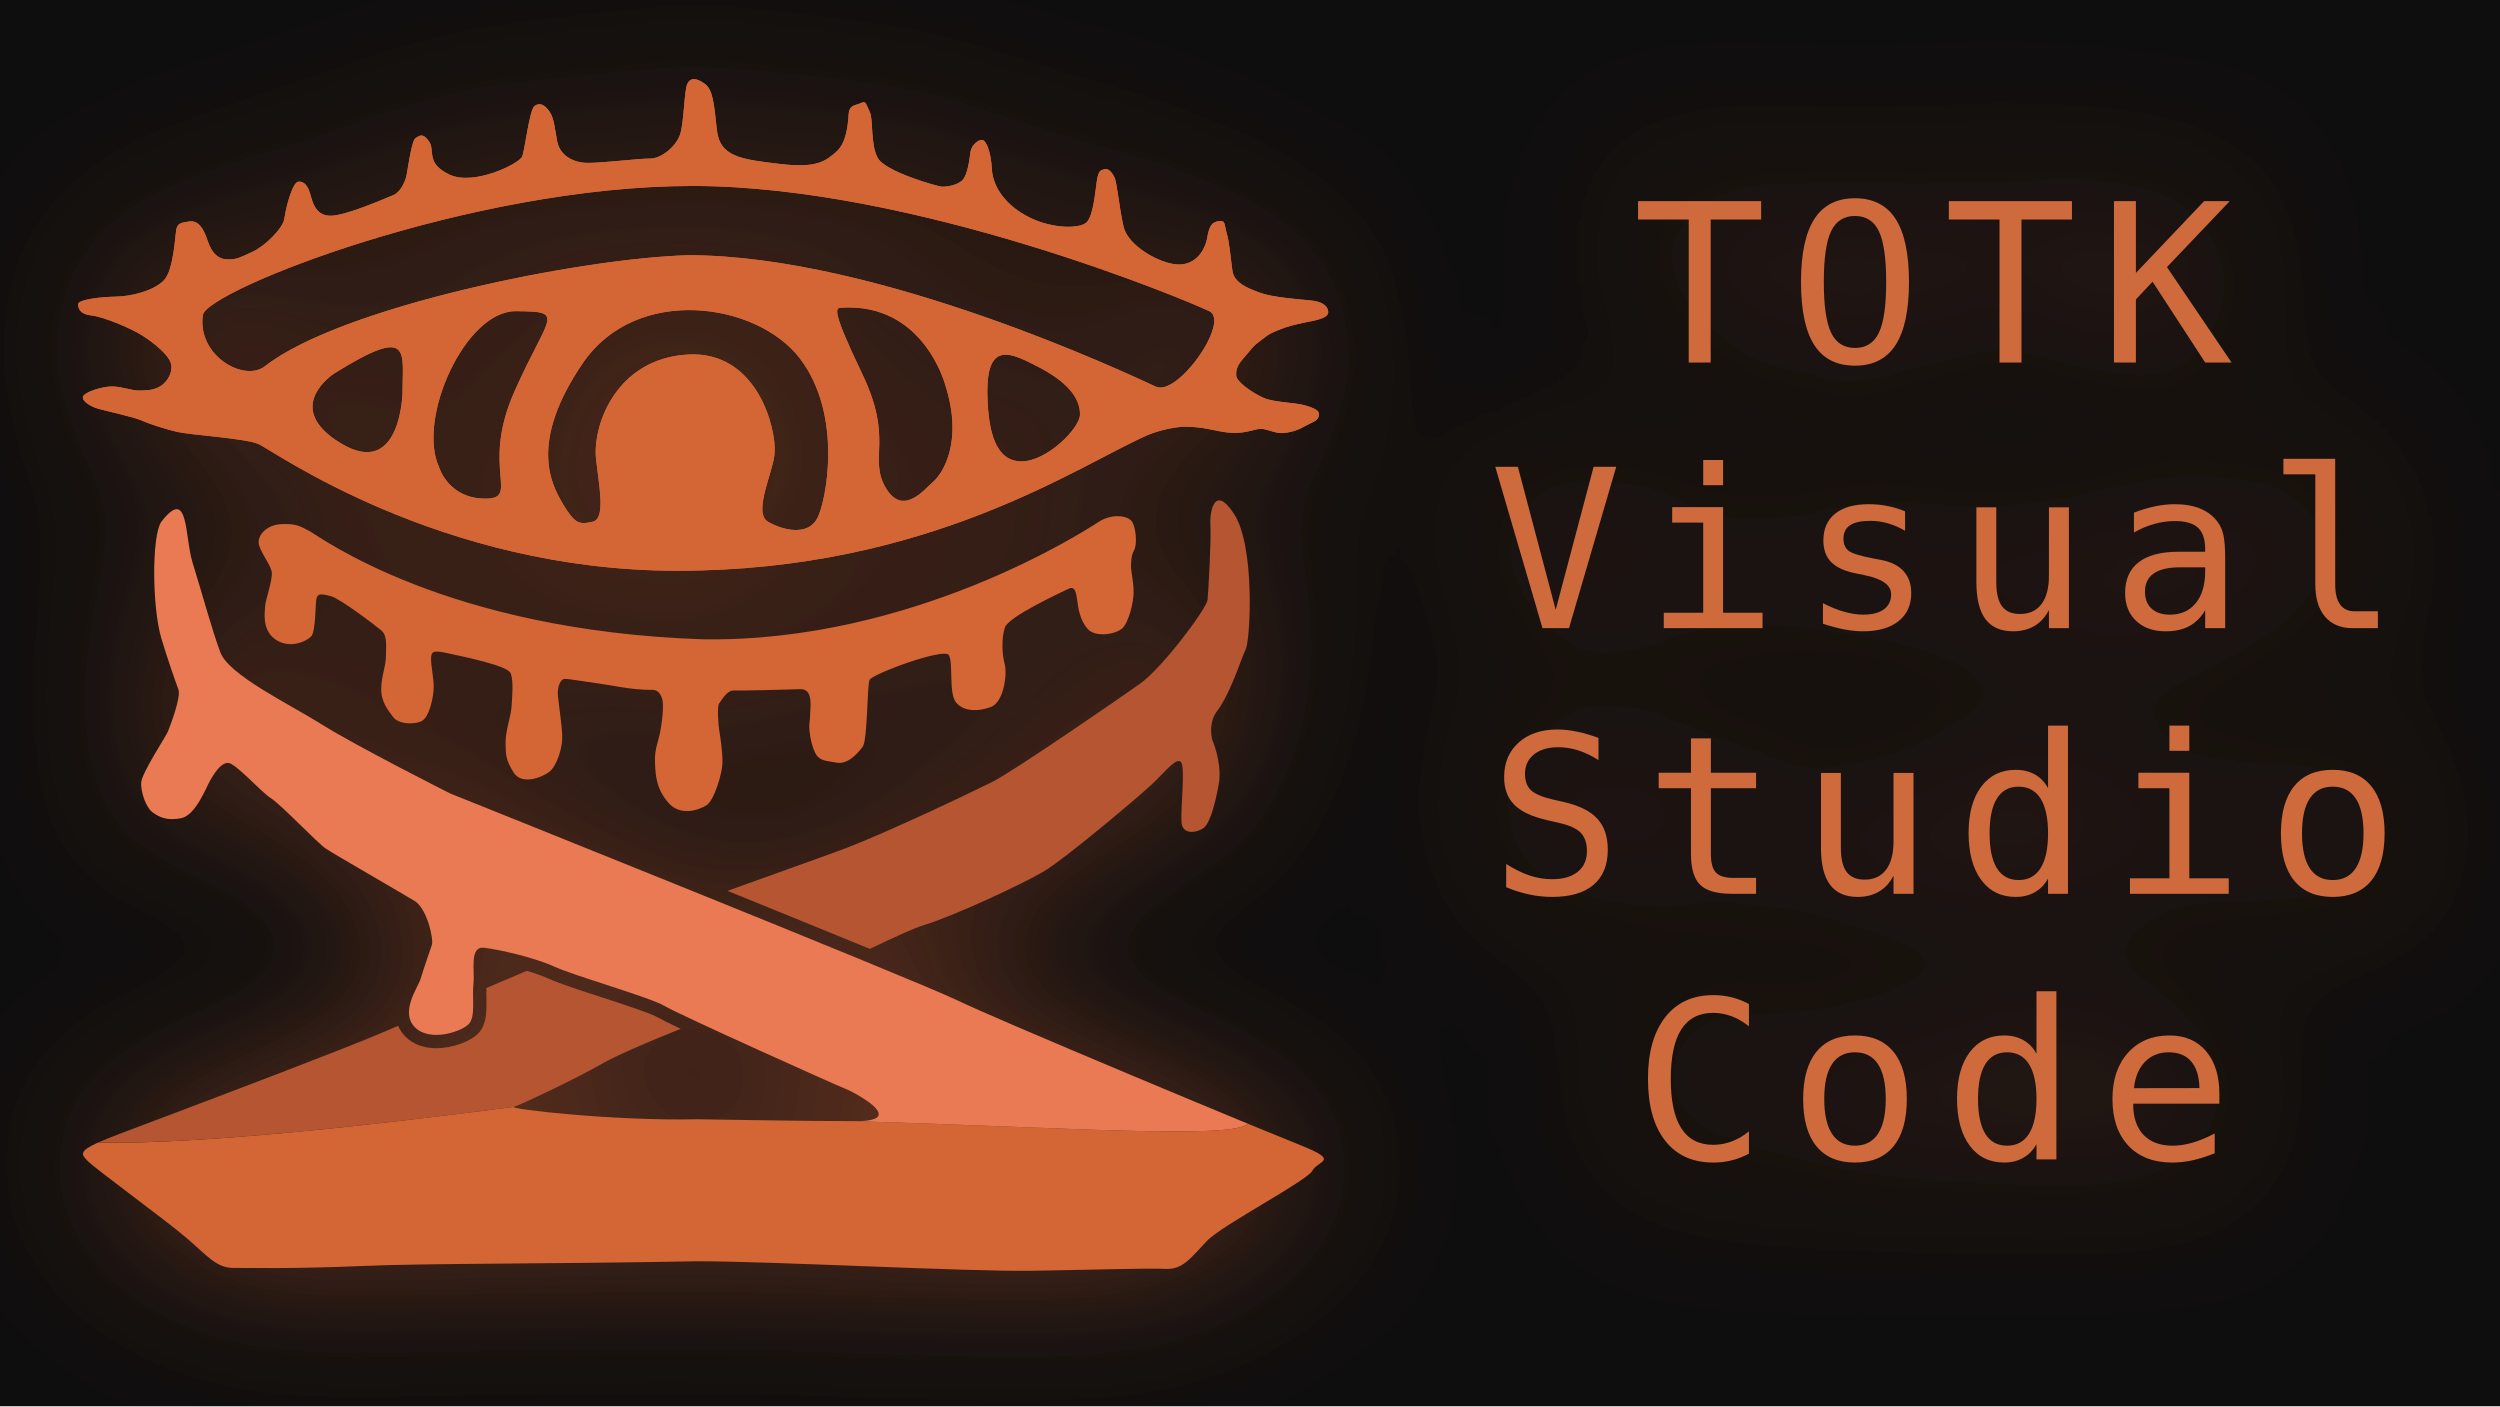
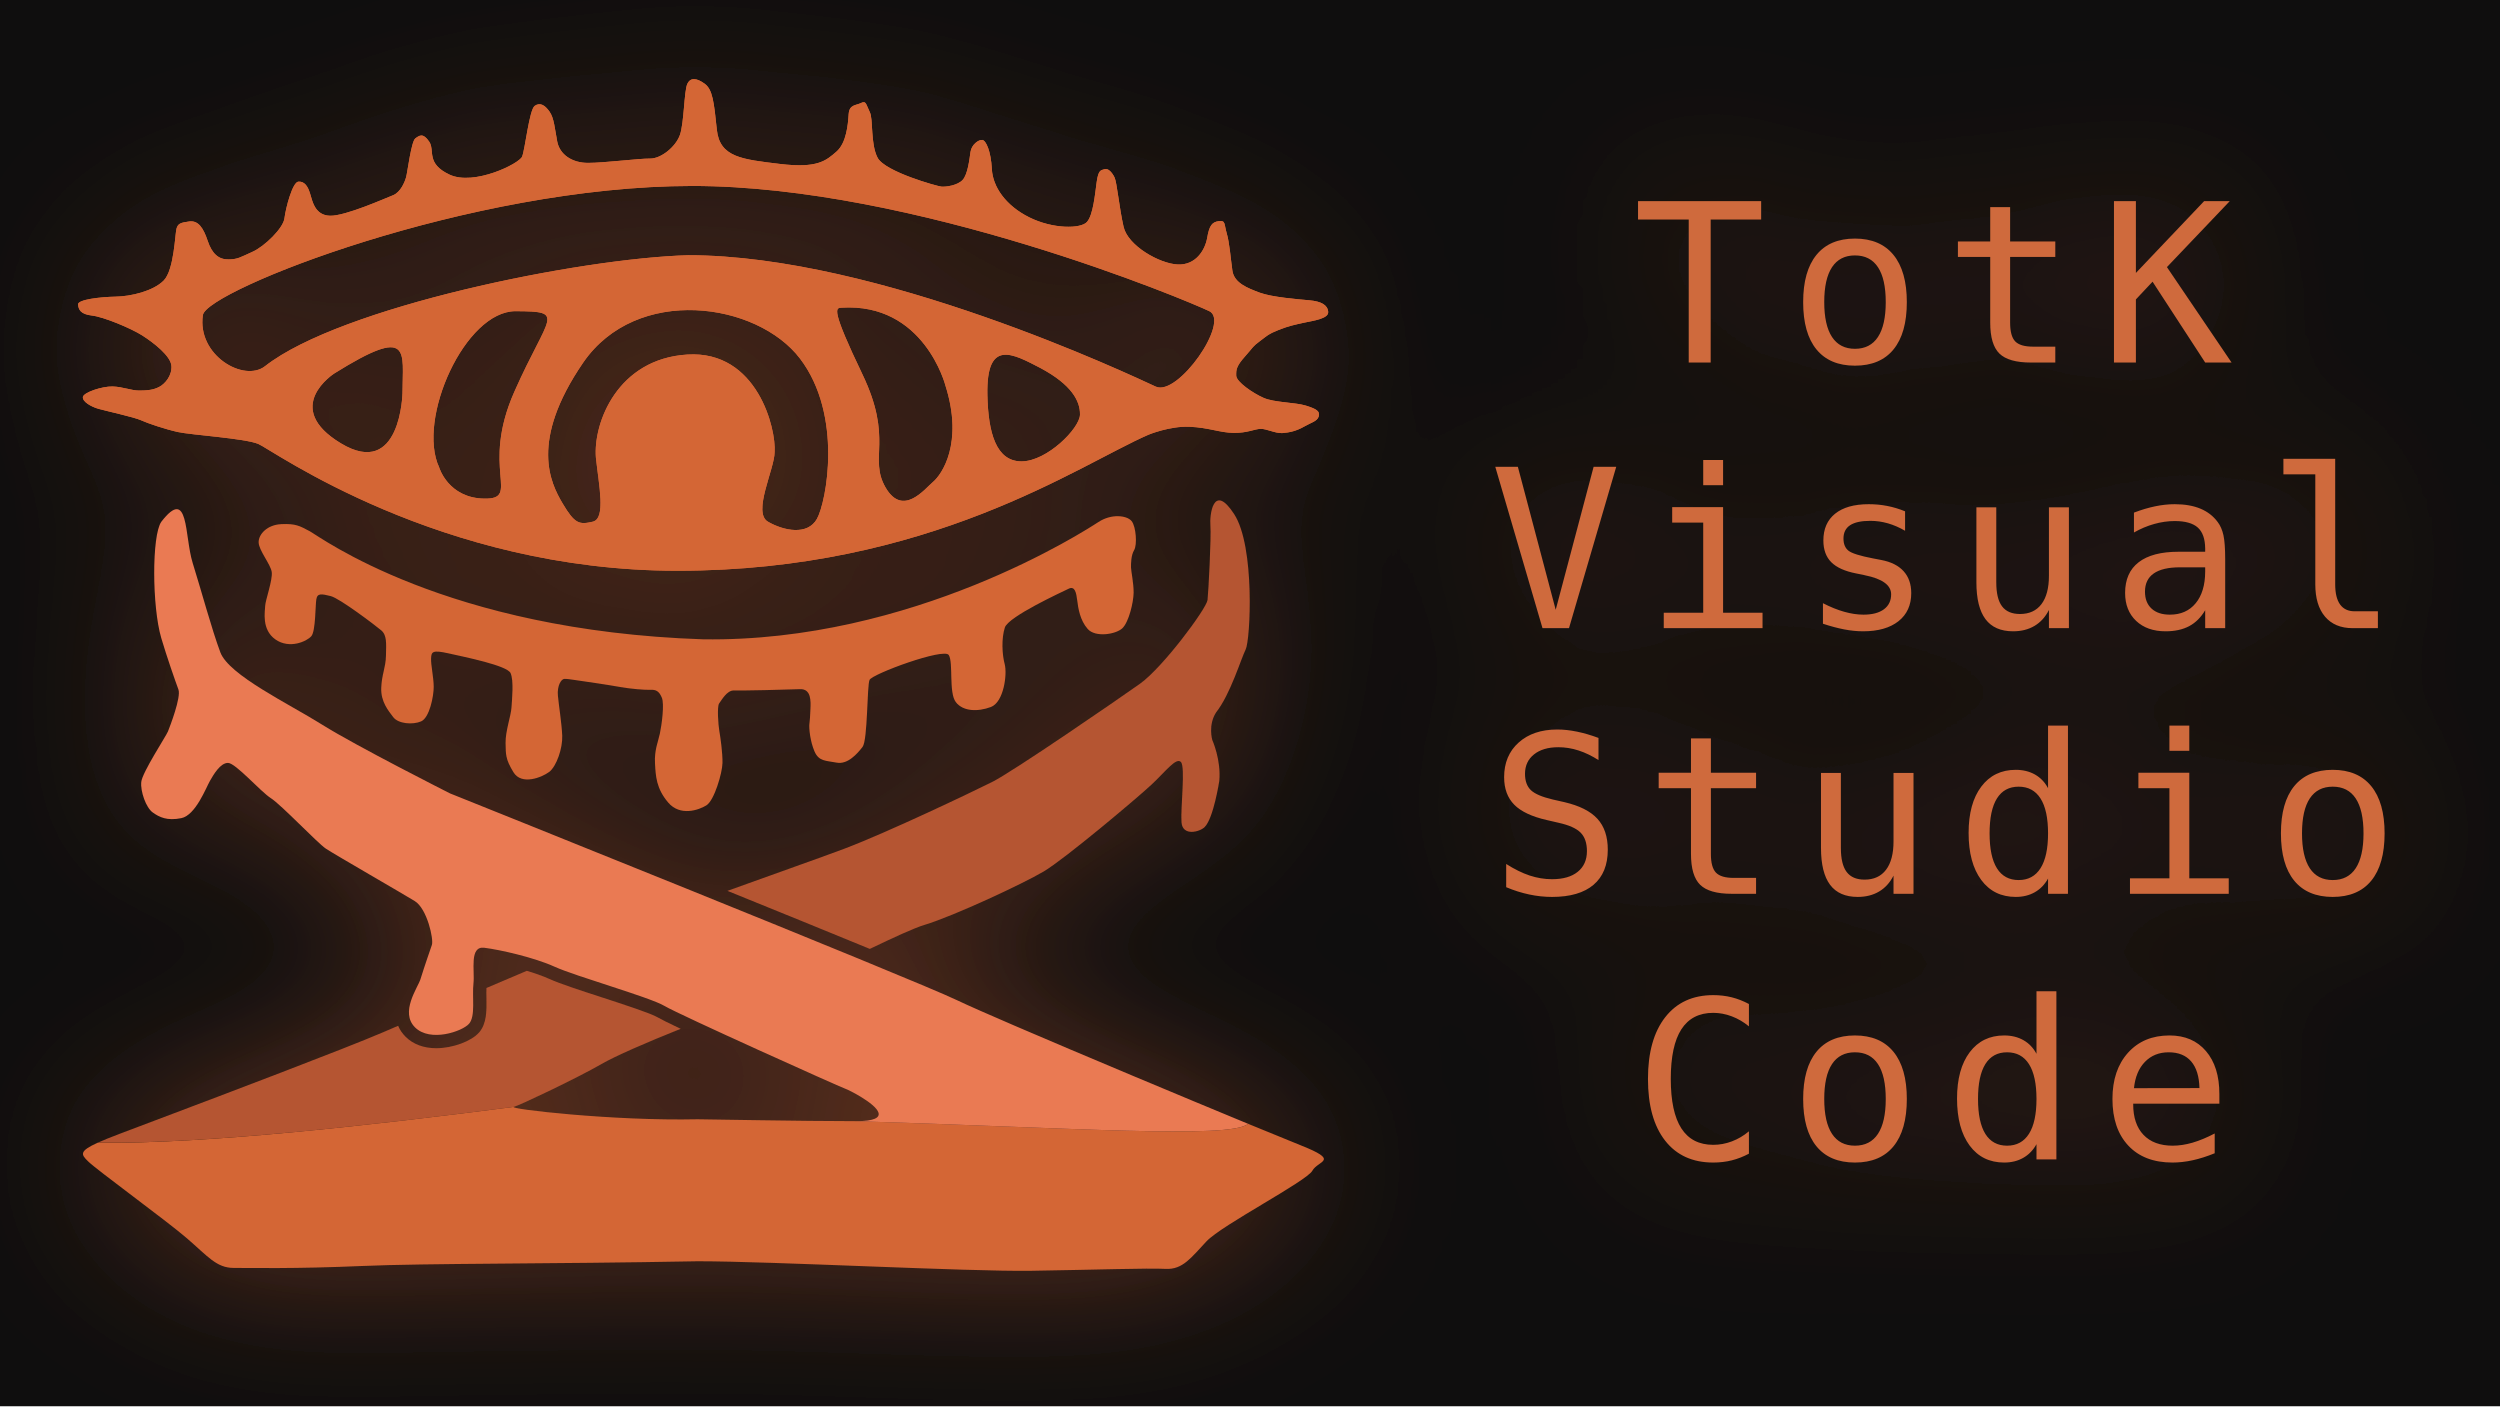
<svg xmlns="http://www.w3.org/2000/svg" id="Legal_Name" data-name="Legal Name" viewBox="0 0 1920 1080">
  <defs>
    <style>
      .cls-1 {
        fill: #d46635;
      }

      .cls-2 {
        fill: #b55530;
      }

      .cls-3 {
        filter: url(#outer-glow-1);
      }

      .cls-4 {
        clip-path: url(#clippath-1);
      }

      .cls-5 {
        fill: #ea7a53;
      }

      .cls-6 {
        fill: #0f0e0e;
      }

      .cls-7 {
        clip-path: url(#clippath);
      }

      .cls-8 {
        fill: none;
      }

      .cls-9 {
        fill: #cf6a3d;
        font-family: Consolas-Bold, Consolas;
        font-size: 170px;
        letter-spacing: .1em;
      }
    </style>
    <filter id="outer-glow-1" filterUnits="userSpaceOnUse">
      <feOffset dx="0" dy="0" />
      <feGaussianBlur result="blur" stdDeviation="60" />
      <feFlood flood-color="#d46635" flood-opacity=".4" />
      <feComposite in2="blur" operator="in" />
      <feComposite in="SourceGraphic" />
    </filter>
    <clipPath id="clippath">
      <rect class="cls-8" x="17" y="17" width="1046" height="1046" />
    </clipPath>
    <clipPath id="clippath-1">
      <rect class="cls-8" x="17" y="17" width="1046" height="1046" />
    </clipPath>
  </defs>
  <rect class="cls-6" x="0" width="1920" height="1080" />
  <g id="Logo_Text" data-name="Logo+Text" class="cls-3">
    <text id="Text" class="cls-9" transform="translate(1254.108 278.4299)">
-       <tspan x="0" y="0">TOTK</tspan>
+       <tspan x="0" y="0">TotK</tspan>
      <tspan x="-110.467" y="204">Visual</tspan>
      <tspan x="-110.467" y="408">Studio</tspan>
      <tspan x="0" y="612">Code</tspan>
    </text>
    <g id="Logo">
      <g class="cls-7">
        <g class="cls-4">
          <path class="cls-2" d="M668.013,728.76c-31.554-12.983-70.104-28.683-109.35-44.578,36.161-13.116,70.656-25.139,89.901-32.412,32.933-12.442,97.337-43.178,113.436-51.227,16.099-8.049,95.866-62.934,113.426-75.375,17.57-12.442,51.227-57.816,51.963-64.405,.735-6.578,2.921-49.031,2.196-57.081-.736-8.049,2.196-33.658,18.295-8.775,16.099,24.873,12.442,96.592,8.785,103.916-3.667,7.314-11.716,34.393-22.687,48.296-6.343,9.755-2.932,21.226-2.932,21.226,0,0,6.875,15.21,5.363,31.462,0,0-4.372,28.55-11.216,35.374-3.79,3.779-17.008,7.293-17.804-3.657-.817-11.144,3.167-42.688-.49-46.355-3.657-3.657-11.706,7.324-22.687,17.57s-66.591,57.081-82.699,66.591c-16.099,9.52-69.512,34.393-91.474,40.982-8.121,2.441-23.76,9.694-42.024,18.448" />
          <path class="cls-1" d="M1007.881,899.123c-4.382,8.049-69.512,41.707-81.228,54.149-11.706,12.442-18.295,21.952-31.462,21.226-13.177-.735-54.884,.725-103.19,1.461-48.296,.735-199.046-7.314-256.127-7.314-116.357,2.196-207.841,1.461-258.333,3.657s-84.885,1.461-98.062,1.461-19.756-8.785-35.854-22.687c-16.109-13.902-69.522-52.688-76.111-59.277-5.097-5.087-7.12-7.549,7.447-14.168,83.476,1.011,210.814-13.422,319.674-27.539-5.128,1.461,76.111,10.971,141.241,9.51,5.853,0,79.757,1.461,121.475,1.461,162.508,4.883,288.212,13.913,301.144,2.002,18.754,7.743,33.127,13.616,39.879,16.293,31.472,12.442,13.902,11.716,9.51,19.766" />
          <path class="cls-1" d="M539.999,490.993c160.91,2.42,293.258-83.336,303.531-90.047,10.274-6.712,21.957-5.034,25.482-.84,3.525,4.195,4.432,18.364,2.014,22.373-2.417,4.008-2.417,10.254-2.417,13.143s2.114,12.305,2.014,19.669c-.101,7.364-3.726,22.559-8.662,27.22-4.935,4.66-20.647,7.271-26.589,.559-5.943-6.711-7.353-16.033-8.057-21.906-.706-5.873-1.813-11.372-6.547-9.042-4.735,2.331-46.331,21.347-49.051,29.829-2.719,8.482-2.114,20.694-.1,28.151,2.014,7.458-.605,29.178-10.677,32.906-10.072,3.728-21.352,3.449-26.892-3.822-5.539-7.271-1.779-30.42-5.406-36.137-3.625-5.717-58.819,14.542-60.834,19.141-2.013,4.599-1.342,46.235-5.371,51.456-4.029,5.22-11.415,13.672-19.875,12.056-8.461-1.616-13.698-.87-17.056-8.7-3.357-7.831-4.297-17.897-3.894-21.005,.402-3.107,.537-5.344,.806-11.434,.269-6.09,.671-15.66-8.057-15.288-8.73,.373-45.122,1.243-50.629,.994-5.506-.248-9.668,7.706-11.414,9.943-1.746,2.237-.672,16.779,.134,21.254,.806,4.474,2.552,16.685,2.418,24.438-.135,7.752-6.312,28.881-12.355,32.61-6.043,3.728-20.278,8.576-29.411-2.237-9.131-10.813-9.535-20.134-10.072-30.202-.537-10.068,2.418-16.406,3.76-22.744,1.343-6.339,3.626-22.496,1.478-27.592-2.149-5.096-4.667-6.152-8.696-5.966-4.029,.187-15.108-.652-23.77-2.237-8.661-1.584-29.208-4.567-33.841-5.22-4.633-.653-6.043-.933-8.461-.933-2.417,0-5.741,5.127-5.036,12.865,.705,7.737,2.921,21.16,3.324,30.761,.402,9.602-4.431,23.677-10.072,27.872-5.641,4.194-21.151,10.44-27.395,.186-6.245-10.254-5.842-13.702-6.043-22.464-.202-8.762,4.129-20.881,4.532-27.127,.402-6.245,1.913-20.787-.706-26.567-2.618-5.78-35.049-12.305-47.539-15.101-12.489-2.797-13.295-1.305-13.496,3.914-.202,5.221,2.014,14.542,2.014,21.813s-3.224,23.677-9.669,26.474c-6.446,2.797-17.525,1.864-21.352-3.17-3.828-5.033-9.669-11.931-9.266-22.558,.402-10.626,3.424-15.288,3.625-24.796s.766-15.66-3.646-19.389c-4.412-3.728-31.908-24.61-38.757-26.287-6.848-1.678-10.273-2.517-11.079,2.423-.805,4.941-.504,24.424-3.826,28.338-3.324,3.915-16.72,10.161-27.597,2.517-10.878-7.644-7.956-21.719-7.856-25.821,.101-4.101,5.842-19.948,5.036-25.914-.806-5.965-10.072-16.779-10.072-22.931s6.547-13.423,17.526-13.889c10.978-.466,13.899,1.305,21.654,5.407,7.755,4.101,104.076,76.468,302.191,83.056" />
          <path class="cls-1" d="M967.817,261.809c6.313-4.699,6.047-5.097,13.964-8.325,7.927-3.218,13.034-4.157,19.613-5.639,6.578-1.471,19.071-2.952,18.663-8.325-.398-5.373-5.506-8.06-14.229-8.866-8.734-.797-29.143-2.411-38.408-5.904-9.275-3.493-19.613-7.385-20.951-16.926-1.348-9.53-2.155-21.083-4.3-28.469-2.145-7.385-.807-10.205-6.047-9.53-5.23,.674-7.385,3.361-8.989,12.758-1.614,9.398-8.734,21.216-22.697,20.542-13.964-.664-38.142-14.362-41.503-28.867-3.35-14.505-5.097-34.107-6.977-38.009-1.88-3.892-4.975-7.253-7.661-6.313-2.676,.94-4.699,.143-6.037,9.806-1.348,9.673-2.687,25.118-7.385,30.624s-26.293,5.598-44.424-3.463c-18.121-9.061-27.999-23.382-28.704-37.121-.705-13.739-4.525-22.003-7.344-22.299-2.819-.306-8.264,3.524-9.071,9.265-.807,5.741-2.114,17.222-6.037,21.451-3.933,4.229-12.799,5.434-16.221,5.138-3.422-.306-43.413-11.481-49.052-22.156-5.639-10.685-3.218-29.511-6.037-35.159-2.819-5.639-2.727-8.958-6.65-6.946-3.933,2.012-9.061,1.011-9.571,8.662-.501,7.651-1.614,22.054-9.469,28.806s-14.301,12.891-43.301,9.367c-29.01-3.524-46.232-5.036-48.449-26.283-2.217-21.257-3.238-30.91-9.387-35.343-6.139-4.423-10.92-5.046-13.341,.286-2.411,5.342-2.452,29.715-5.577,38.878-3.116,9.163-14.505,18.438-22.963,18.336-8.458-.102-35.18,3.32-47.673,3.32s-21.758-6.578-23.637-16.385c-1.88-9.806-2.411-17.988-5.904-22.963-3.493-4.964-7.253-7.385-11.42-4.433-4.157,2.962-7.385,33.443-9.663,38.949-2.288,5.506-36.968,22.554-55.599,13.902-18.632-8.662-11.083-18.642-15.813-25.486-4.729-6.854-7.457-4.638-10.572-2.421-3.126,2.217-6.047,25.884-7.058,29.613-1.001,3.728-4.229,11.788-10.164,14.107-5.945,2.309-36.365,15.905-48.143,15.71-11.788-.204-13.698-11.185-15.516-17.13-1.808-5.935-4.433-9.357-8.958-9.061-4.535,.306-9.776,20.45-10.685,28.101-.899,7.651-15.302,21.686-24.71,25.854-9.398,4.157-10.879,5.639-18.264,5.771-7.385,.133-12.615-4.157-15.976-14.229-3.361-10.072-7.253-15.853-14.239-14.914-6.977,.94-8.458,1.747-9.663,5.24s-1.747,31.962-9.939,40.155-25.251,12.156-36.927,12.35c-11.686,.204-29.214,2.217-28.806,6.047,.398,3.831,1.808,7.457,10.674,8.458,8.867,1.011,29.807,9.673,38.673,15.312,8.866,5.639,21.86,15.813,22.36,23.361,.501,7.559-4.934,13.8-9.367,16.119-4.433,2.319-8.969,2.819-15.312,2.819s-12.585-2.921-20.542-3.126c-7.957-.194-22.258,4.535-22.769,8.06-.501,3.524,6.251,7.457,11.89,9.071,5.639,1.604,27.601,6.446,32.636,8.754,5.036,2.319,18.162,6.783,28.367,9.071,10.205,2.278,51.299,4.832,61.769,9.132,10.48,4.3,138.789,97.429,321.9,97.429,193.98,0,308.805-81.586,361.983-104.549,0,0,16.313-6.711,31.36-6.047,15.036,.674,23.229,4.566,33.842,4.709,10.603,.133,15.976-2.962,20.675-3.095,4.699-.133,11.42,3.626,16.926,3.228,5.506-.409,10.879-1.706,16.385-4.883,5.506-3.177,10.337-4.117,11.41-8.008,1.073-3.902-1.747-5.639-9.939-8.192-8.192-2.554-24.036-2.288-32.361-5.914-8.325-3.626-20.951-12.35-21.083-17.049-.133-4.699,.133-7.385,6.844-14.914,6.721-7.518,5.24-7.109,11.553-11.819m-658.704,40.022s-1.338,66.345-47.264,38.673c-45.926-27.662-5.107-53.71-5.107-53.71,59.9-37.335,52.372-16.926,52.372,15.036m85.948-1.073c-26.313,59.358,5.107,82.454-22.83,82.189-27.927-.266-34.914-23.903-34.914-23.903-17.457-37.07,19.878-120.331,58.817-120.055,38.949,.266,25.251,2.411-1.073,61.769m232.326,97.766c-7.253,12.891-25.517,9.132-37.601,2.145-12.084-6.977,5.107-40.553,5.107-53.413,1.338-17.692-13.167-78.195-66.877-74.967-53.72,3.218-72.525,52.412-70.37,79.226,2.257,21.094,7.855,46.804-2.421,49.154-10.276,2.349-13.698,1.88-23.096-13.964-9.398-15.843-25.517-47.805,15.578-107.971,41.094-60.165,133.753-46.733,166.788-3.228,33.035,43.515,20.144,110.126,12.891,123.017m89.237-28.469c-6.446,5.434-23.167,27.192-36.457,4.433-13.3-22.769,6.241-36.865-17.927-87.225-24.179-50.359-20.44-50.696-16.119-50.962,63.659-4.035,79.972,59.818,79.972,59.818,14.096,44.527-3.024,68.491-9.469,73.935m67.888-15.71c-19.541,0-25.547-22.013-26.191-50.768-.981-43.883,19.49-31.911,41.094-20.746,23.566,12.687,30.216,25.18,30.011,35.65-.194,10.48-25.374,35.864-44.915,35.864m103.129-57.418c-19.459-8.938-213.255-100.912-359.123-100.912-83.956,2.431-266.893,39.726-324.955,85.202-16.15,12.656-52.351-8.305-47.744-39.276,2.799-18.765,204.869-99.115,375.886-99.115s380.717,88.236,397.031,96.152c16.323,7.927-24.168,65.722-41.094,57.949" />
          <path class="cls-1" d="M967.817,261.809c6.313-4.699,6.047-5.097,13.964-8.325,7.927-3.218,13.034-4.157,19.613-5.639,6.578-1.471,19.071-2.952,18.663-8.325-.398-5.373-5.506-8.06-14.229-8.866-8.734-.797-29.143-2.411-38.408-5.904-9.275-3.493-19.613-7.385-20.951-16.926-1.348-9.53-2.155-21.083-4.3-28.469-2.145-7.385-.807-10.205-6.047-9.53-5.23,.674-7.385,3.361-8.989,12.758-1.614,9.398-8.734,21.216-22.697,20.542-13.964-.664-38.142-14.362-41.503-28.867-3.35-14.505-5.097-34.107-6.977-38.009-1.88-3.892-4.975-7.253-7.661-6.313-2.676,.94-4.699,.143-6.037,9.806-1.348,9.673-2.687,25.118-7.385,30.624s-26.293,5.598-44.424-3.463c-18.121-9.061-27.999-23.382-28.704-37.121-.705-13.739-4.525-22.003-7.344-22.299-2.819-.306-8.264,3.524-9.071,9.265-.807,5.741-2.114,17.222-6.037,21.451-3.933,4.229-12.799,5.434-16.221,5.138-3.422-.306-43.413-11.481-49.052-22.156-5.639-10.685-3.218-29.511-6.037-35.159-2.819-5.639-2.727-8.958-6.65-6.946-3.933,2.012-9.061,1.011-9.571,8.662-.501,7.651-1.614,22.054-9.469,28.806s-14.301,12.891-43.301,9.367c-29.01-3.524-46.232-5.036-48.449-26.283-2.217-21.257-3.238-30.91-9.387-35.343-6.139-4.423-10.92-5.046-13.341,.286-2.411,5.342-2.452,29.715-5.577,38.878-3.116,9.163-14.505,18.438-22.963,18.336-8.458-.102-35.18,3.32-47.673,3.32s-21.758-6.578-23.637-16.385c-1.88-9.806-2.411-17.988-5.904-22.963-3.493-4.964-7.253-7.385-11.42-4.433-4.157,2.962-7.385,33.443-9.663,38.949-2.288,5.506-36.968,22.554-55.599,13.902-18.632-8.662-11.083-18.642-15.813-25.486-4.729-6.854-7.457-4.638-10.572-2.421-3.126,2.217-6.047,25.884-7.058,29.613-1.001,3.728-4.229,11.788-10.164,14.107-5.945,2.309-36.365,15.905-48.143,15.71-11.788-.204-13.698-11.185-15.516-17.13-1.808-5.935-4.433-9.357-8.958-9.061-4.535,.306-9.776,20.45-10.685,28.101-.899,7.651-15.302,21.686-24.71,25.854-9.398,4.157-10.879,5.639-18.264,5.771-7.385,.133-12.615-4.157-15.976-14.229-3.361-10.072-7.253-15.853-14.239-14.914-6.977,.94-8.458,1.747-9.663,5.24s-1.747,31.962-9.939,40.155-25.251,12.156-36.927,12.35c-11.686,.204-29.214,2.217-28.806,6.047,.398,3.831,1.808,7.457,10.674,8.458,8.867,1.011,29.807,9.673,38.673,15.312,8.866,5.639,21.86,15.813,22.36,23.361,.501,7.559-4.934,13.8-9.367,16.119-4.433,2.319-8.969,2.819-15.312,2.819s-12.585-2.921-20.542-3.126c-7.957-.194-22.258,4.535-22.769,8.06-.501,3.524,6.251,7.457,11.89,9.071,5.639,1.604,27.601,6.446,32.636,8.754,5.036,2.319,18.162,6.783,28.367,9.071,10.205,2.278,51.299,4.832,61.769,9.132,10.48,4.3,138.789,97.429,321.9,97.429,193.98,0,308.805-81.586,361.983-104.549,0,0,16.313-6.711,31.36-6.047,15.036,.674,23.229,4.566,33.842,4.709,10.603,.133,15.976-2.962,20.675-3.095,4.699-.133,11.42,3.626,16.926,3.228,5.506-.409,10.879-1.706,16.385-4.883,5.506-3.177,10.337-4.117,11.41-8.008,1.073-3.902-1.747-5.639-9.939-8.192-8.192-2.554-24.036-2.288-32.361-5.914-8.325-3.626-20.951-12.35-21.083-17.049-.133-4.699,.133-7.385,6.844-14.914,6.721-7.518,5.24-7.109,11.553-11.819m-658.704,40.022s-1.338,66.345-47.264,38.673c-45.926-27.662-5.107-53.71-5.107-53.71,59.9-37.335,52.372-16.926,52.372,15.036m85.948-1.073c-26.313,59.358,5.107,82.454-22.83,82.189-27.927-.266-34.914-23.903-34.914-23.903-17.457-37.07,19.878-120.331,58.817-120.055,38.949,.266,25.251,2.411-1.073,61.769m232.326,97.766c-7.253,12.891-25.517,9.132-37.601,2.145-12.084-6.977,5.107-40.553,5.107-53.413,1.338-17.692-13.167-78.195-66.877-74.967-53.72,3.218-72.525,52.412-70.37,79.226,2.257,21.094,7.855,46.804-2.421,49.154-10.276,2.349-13.698,1.88-23.096-13.964-9.398-15.843-25.517-47.805,15.578-107.971,41.094-60.165,133.753-46.733,166.788-3.228,33.035,43.515,20.144,110.126,12.891,123.017m89.237-28.469c-6.446,5.434-23.167,27.192-36.457,4.433-13.3-22.769,6.241-36.865-17.927-87.225-24.179-50.359-20.44-50.696-16.119-50.962,63.659-4.035,79.972,59.818,79.972,59.818,14.096,44.527-3.024,68.491-9.469,73.935m67.888-15.71c-19.541,0-25.547-22.013-26.191-50.768-.981-43.883,19.49-31.911,41.094-20.746,23.566,12.687,30.216,25.18,30.011,35.65-.194,10.48-25.374,35.864-44.915,35.864m103.129-57.418c-19.459-8.938-213.255-100.912-359.123-100.912-83.956,2.431-266.893,39.726-324.955,85.202-16.15,12.656-52.351-8.305-47.744-39.276,2.799-18.765,204.869-99.115,375.886-99.115s380.717,88.236,397.031,96.152c16.323,7.927-24.168,65.722-41.094,57.949" />
          <path class="cls-2" d="M522.778,790.121c-25.895,10.327-50.676,21.124-60.819,27.039-9.224,5.383-25.915,13.78-40.43,20.767-13.126,6.323-24.465,11.471-26.896,12.166-108.86,14.117-236.198,28.55-319.674,27.539,4.27-1.941,9.97-4.229,17.437-7.048,26.242-9.919,115.734-43.546,169.127-64.568,13.586-5.353,24.842-9.888,32.115-13.003,3.473-1.491,7.549-3.238,12.135-5.21,1.205,2.911,3.054,5.741,5.71,8.407,5.761,5.771,13.913,8.815,23.545,8.815,12.534,0,26.977-5.301,32.882-12.054,6.006-6.854,5.833-16.906,5.669-26.63-.041-2.707-.092-5.301,.01-7.569,10.174-4.331,20.614-8.775,31.012-13.187,6.343,1.9,12.401,4.014,17.263,6.221,7.825,3.565,23.535,8.683,40.165,14.096,16.906,5.516,37.958,12.37,42.974,15.384,2.329,1.389,8.795,4.576,17.774,8.836" />
          <path class="cls-5" d="M958.492,863.065c-12.932,11.911-138.636,2.881-301.144-2.002,28.724,0,16.16-11.093,4.117-18.479-5.444-3.35-10.797-5.935-12.166-6.394-4.392-1.471-128.063-57.091-139.044-63.669-10.981-6.589-68.062-22.687-84.16-30.011-16.099-7.314-42.443-13.167-54.149-14.628-11.716-1.471-7.212,17.6-8.325,27.345-1.154,10.092,1.737,25.159-3.391,31.012-5.118,5.853-29.817,14.454-41.523,2.748-11.706-11.716,2.166-30.41,4.209-36.957,3.555-11.41,7.314-21.962,8.775-26.344,1.471-4.392-3.657-27.815-13.167-33.668-9.51-5.853-61.657-35.854-68.245-40.246-6.578-4.392-34.209-33.668-42.259-38.786-8.049-5.128-27.08-27.08-32.933-27.08s-10.981,8.785-13.902,13.902c-2.932,5.128-10.981,26.344-21.952,28.54-10.981,2.196-16.834-.725-21.962-4.392-5.118-3.657-9.51-16.099-8.775-23.412,.725-7.324,19.02-35.129,20.491-38.786,1.461-3.657,10.245-26.344,8.049-32.197-2.196-5.863-9.04-25.486-13.177-39.521-7.161-24.301-7.293-78.787,0-89.278,21.472-27.815,17.621,10.879,24.148,31.707,6.446,20.542,14.638,50.982,21.226,68.552,6.589,17.559,52.688,39.511,78.307,55.61,25.609,16.099,98.062,52.698,98.062,52.698,0,0,354.189,141.966,389.318,158.8,7.937,3.8,24.107,10.92,44.751,19.807,51.084,21.982,129.555,54.792,178.484,74.997,.112,.041,.225,.092,.337,.133" />
          <path class="cls-5" d="M958.635,862.932c-.051,.051-.092,.092-.143,.133-.112-.041-.225-.092-.337-.133h.48Z" />
        </g>
      </g>
    </g>
  </g>
</svg>
